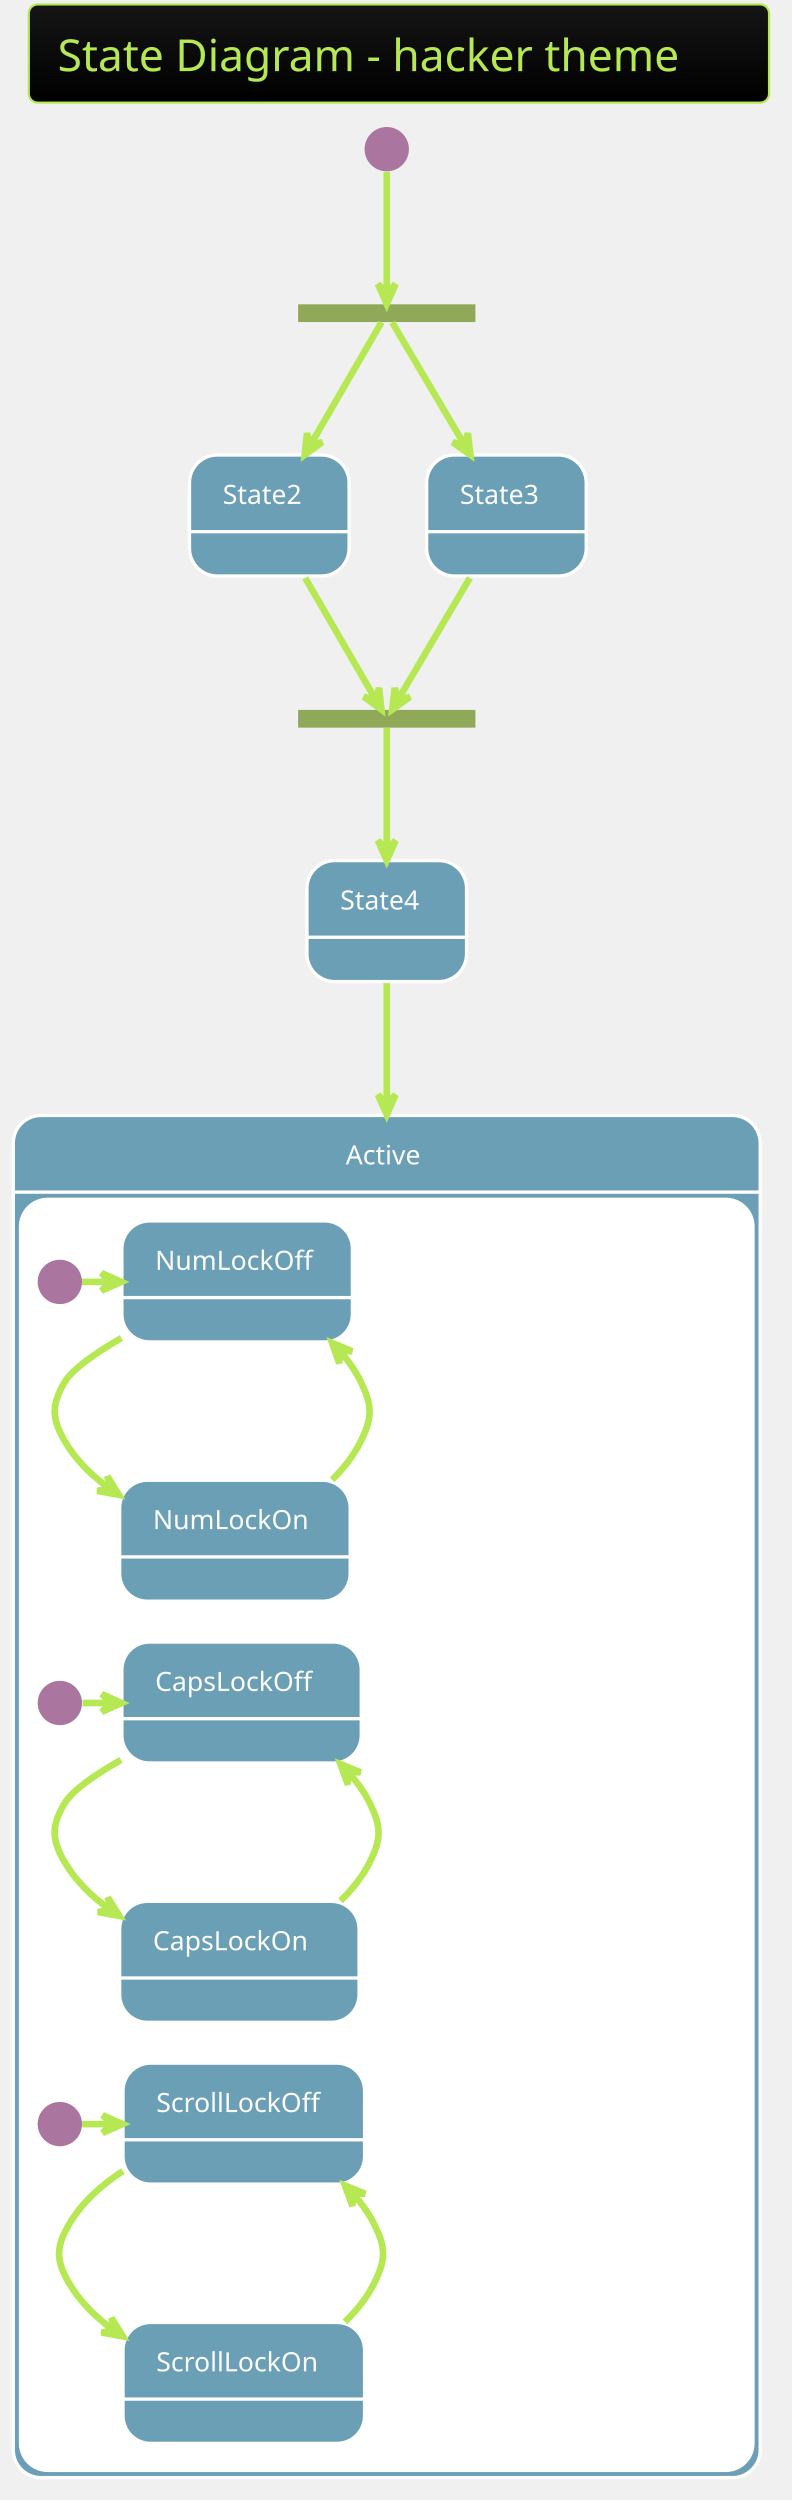
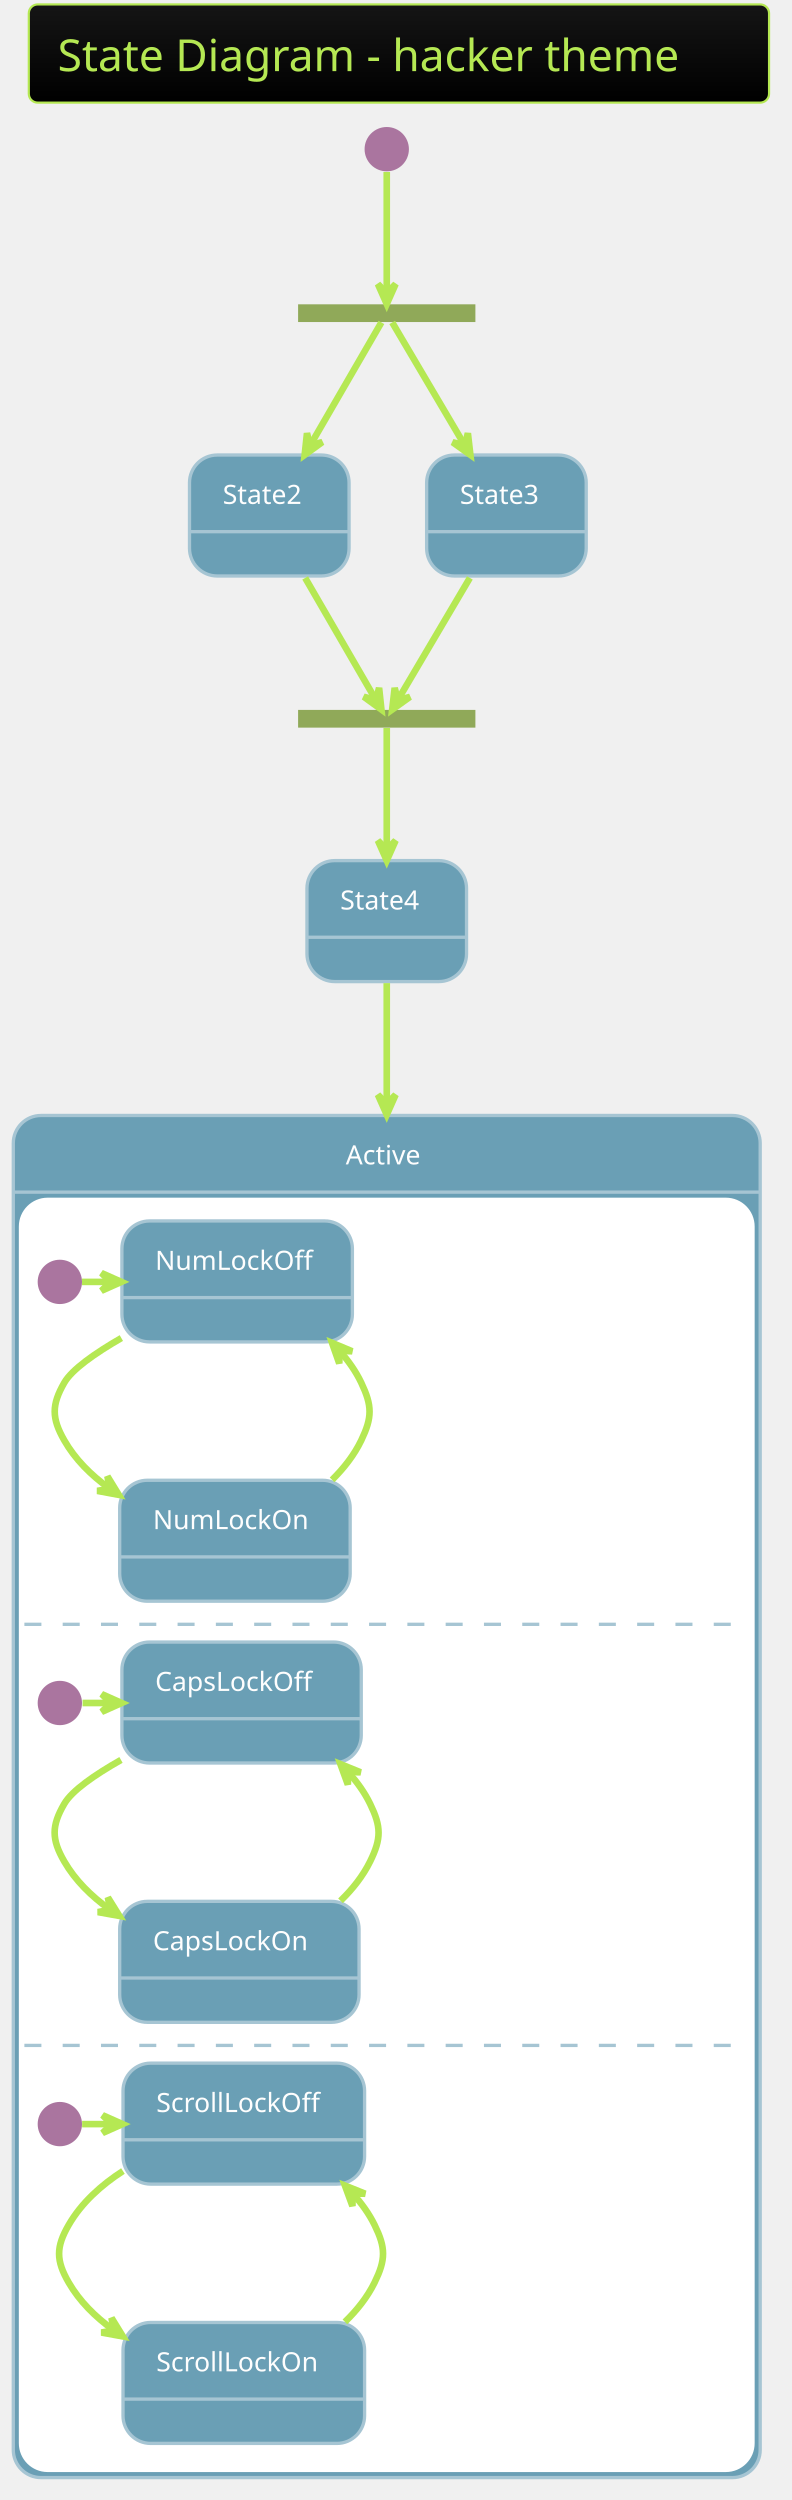
<svg xmlns="http://www.w3.org/2000/svg" contentScriptType="application/ecmascript" contentStyleType="text/css" height="1175px" preserveAspectRatio="none" style="width:372px;height:1175px;" version="1.1" viewBox="0 0 372 1175" width="372.917px" zoomAndPan="magnify">
  <defs>
-     <linearGradient id="g1esduafdf57ag0" x1="50%" x2="50%" y1="0%" y2="100%">
+     <linearGradient id="ggvseuj75qaq0" x1="50%" x2="50%" y1="0%" y2="100%">
      <stop offset="0%" stop-color="#151515" />
      <stop offset="100%" stop-color="#000000" />
    </linearGradient>
  </defs>
  <g>
-     <rect fill="url(#g1esduafdf57ag0)" height="46.153" rx="4.167" ry="4.167" style="stroke: #B5E853; stroke-width: 1.042;" width="347.917" x="13.542" y="2.083" />
+     <rect fill="url(#ggvseuj75qaq0)" height="46.153" rx="4.167" ry="4.167" style="stroke: #B5E853; stroke-width: 1.042;" width="347.917" x="13.542" y="2.083" />
    <text fill="#B5E853" font-family="Verdana" font-size="20.833" lengthAdjust="spacingAndGlyphs" textLength="320.833" x="27.083" y="33.445">State Diagram - hacker theme</text>
    <rect fill="#90A959" height="8.333" style="stroke: none; stroke-width: 1.042;" width="83.333" x="140.104" y="143.028" />
    <ellipse cx="181.771" cy="70.111" fill="#AA759F" rx="10.417" ry="10.417" style="stroke: none; stroke-width: 1.042;" />
-     <rect fill="#6A9FB5" height="56.858" rx="13.021" ry="13.021" style="stroke: #FFFFFF; stroke-width: 1.562;" width="75" x="89.062" y="213.861" />
-     <line style="stroke: #FFFFFF; stroke-width: 1.562;" x1="89.062" x2="164.062" y1="249.886" y2="249.886" />
+     <rect fill="#6A9FB5" height="56.858" rx="13.021" ry="13.021" style="stroke: #A6C5D3; stroke-width: 1.562;" width="75" x="89.062" y="213.861" />
+     <line style="stroke: #A6C5D3; stroke-width: 1.562;" x1="89.062" x2="164.062" y1="249.886" y2="249.886" />
    <text fill="#FEFEFE" font-family="Verdana" font-size="12.5" lengthAdjust="spacingAndGlyphs" textLength="43.75" x="104.688" y="236.845">State2</text>
-     <rect fill="#6A9FB5" height="56.858" rx="13.021" ry="13.021" style="stroke: #FFFFFF; stroke-width: 1.562;" width="75" x="200.521" y="213.861" />
-     <line style="stroke: #FFFFFF; stroke-width: 1.562;" x1="200.521" x2="275.521" y1="249.886" y2="249.886" />
+     <rect fill="#6A9FB5" height="56.858" rx="13.021" ry="13.021" style="stroke: #A6C5D3; stroke-width: 1.562;" width="75" x="200.521" y="213.861" />
+     <line style="stroke: #A6C5D3; stroke-width: 1.562;" x1="200.521" x2="275.521" y1="249.886" y2="249.886" />
    <text fill="#FEFEFE" font-family="Verdana" font-size="12.5" lengthAdjust="spacingAndGlyphs" textLength="43.75" x="216.146" y="236.845">State3</text>
    <rect fill="#90A959" height="8.333" style="stroke: none; stroke-width: 1.042;" width="83.333" x="140.104" y="333.653" />
-     <rect fill="#6A9FB5" height="56.858" rx="13.021" ry="13.021" style="stroke: #FFFFFF; stroke-width: 1.562;" width="75" x="144.271" y="404.486" />
-     <line style="stroke: #FFFFFF; stroke-width: 1.562;" x1="144.271" x2="219.271" y1="440.511" y2="440.511" />
+     <rect fill="#6A9FB5" height="56.858" rx="13.021" ry="13.021" style="stroke: #A6C5D3; stroke-width: 1.562;" width="75" x="144.271" y="404.486" />
+     <line style="stroke: #A6C5D3; stroke-width: 1.562;" x1="144.271" x2="219.271" y1="440.511" y2="440.511" />
    <text fill="#FEFEFE" font-family="Verdana" font-size="12.5" lengthAdjust="spacingAndGlyphs" textLength="43.75" x="159.896" y="427.47">State4</text>
-     <rect fill="#6A9FB5" height="640.192" rx="13.021" ry="13.021" style="stroke: #FFFFFF; stroke-width: 1.562;" width="351.042" x="6.25" y="524.278" />
+     <rect fill="#6A9FB5" height="640.192" rx="13.021" ry="13.021" style="stroke: #A6C5D3; stroke-width: 1.562;" width="351.042" x="6.25" y="524.278" />
    <rect fill="#FFFFFF" height="597.917" rx="13.021" ry="13.021" style="stroke: #FFFFFF; stroke-width: 1.042;" width="344.792" x="9.375" y="563.428" />
-     <line style="stroke: #FFFFFF; stroke-width: 1.562;" x1="6.25" x2="357.292" y1="560.303" y2="560.303" />
+     <line style="stroke: #A6C5D3; stroke-width: 1.562;" x1="6.25" x2="357.292" y1="560.303" y2="560.303" />
    <text fill="#FEFEFE" font-family="Verdana" font-size="12.5" lengthAdjust="spacingAndGlyphs" textLength="38.542" x="162.5" y="547.262">Active</text>
    <ellipse cx="28.125" cy="602.49" fill="#AA759F" rx="10.417" ry="10.417" style="stroke: none; stroke-width: 1.042;" />
-     <rect fill="#6A9FB5" height="56.858" rx="13.021" ry="13.021" style="stroke: #FFFFFF; stroke-width: 1.562;" width="108.333" x="57.292" y="573.844" />
-     <line style="stroke: #FFFFFF; stroke-width: 1.562;" x1="57.292" x2="165.625" y1="609.869" y2="609.869" />
+     <rect fill="#6A9FB5" height="56.858" rx="13.021" ry="13.021" style="stroke: #A6C5D3; stroke-width: 1.562;" width="108.333" x="57.292" y="573.844" />
+     <line style="stroke: #A6C5D3; stroke-width: 1.562;" x1="57.292" x2="165.625" y1="609.869" y2="609.869" />
    <text fill="#FEFEFE" font-family="Verdana" font-size="12.5" lengthAdjust="spacingAndGlyphs" textLength="77.083" x="72.917" y="596.828">NumLockOff</text>
-     <rect fill="#6A9FB5" height="56.858" rx="13.021" ry="13.021" style="stroke: #FFFFFF; stroke-width: 1.562;" width="108.333" x="56.25" y="695.719" />
-     <line style="stroke: #FFFFFF; stroke-width: 1.562;" x1="56.25" x2="164.583" y1="731.744" y2="731.744" />
+     <rect fill="#6A9FB5" height="56.858" rx="13.021" ry="13.021" style="stroke: #A6C5D3; stroke-width: 1.562;" width="108.333" x="56.25" y="695.719" />
+     <line style="stroke: #A6C5D3; stroke-width: 1.562;" x1="56.25" x2="164.583" y1="731.744" y2="731.744" />
    <text fill="#FEFEFE" font-family="Verdana" font-size="12.5" lengthAdjust="spacingAndGlyphs" textLength="77.083" x="71.875" y="718.703">NumLockOn</text>
    <path d="M38.542,602.49 C42.881,602.49 47.22,602.49 51.559,602.49 " fill="none" id="*start*Active-&gt;NumLockOff" style="stroke: #B5E853; stroke-width: 3.125;" />
    <polygon fill="#B5E853" points="57.056,602.49,47.681,598.324,51.847,602.49,47.681,606.657,57.056,602.49" style="stroke: #B5E853; stroke-width: 3.125;" />
    <path d="M57.034,628.885 C44.506,636.108 33.787,643.655 30.208,649.886 C24.213,660.324 24.243,666.515 30.208,676.969 C35.281,685.859 42.747,693.25 51.113,699.34 " fill="none" id="NumLockOff-&gt;NumLockOn" style="stroke: #B5E853; stroke-width: 3.125;" />
    <polygon fill="#B5E853" points="55.844,702.591,50.477,693.847,51.551,699.641,45.758,700.716,55.844,702.591" style="stroke: #B5E853; stroke-width: 3.125;" />
    <text fill="#FFFFFF" font-family="Verdana" font-size="12.5" lengthAdjust="spacingAndGlyphs" textLength="127.083" x="36.458" y="668.703">EvNumLockPressed</text>
    <path d="M156.076,695.536 C161.612,690.065 166.474,683.862 169.792,676.969 C175.012,666.123 174.965,660.755 169.792,649.886 C167.258,644.564 163.803,639.644 159.83,635.151 " fill="none" id="NumLockOn-&gt;NumLockOff" style="stroke: #B5E853; stroke-width: 3.125;" />
    <polygon fill="#B5E853" points="156.047,631.144,159.454,640.821,159.623,634.931,165.513,635.1,156.047,631.144" style="stroke: #B5E853; stroke-width: 3.125;" />
    <text fill="#FFFFFF" font-family="Verdana" font-size="12.5" lengthAdjust="spacingAndGlyphs" textLength="127.083" x="180.208" y="668.703">EvNumLockPressed</text>
-     <line style="stroke: #FFFFFF; stroke-width: 1.562; stroke-dasharray: 8.0,10.0;" x1="11.458" x2="350" y1="763.428" y2="763.428" />
+     <line style="stroke: #A6C5D3; stroke-width: 1.562; stroke-dasharray: 8.0,10.0;" x1="11.458" x2="350" y1="763.428" y2="763.428" />
    <ellipse cx="28.125" cy="800.407" fill="#AA759F" rx="10.417" ry="10.417" style="stroke: none; stroke-width: 1.042;" />
-     <rect fill="#6A9FB5" height="56.858" rx="13.021" ry="13.021" style="stroke: #FFFFFF; stroke-width: 1.562;" width="112.5" x="57.292" y="771.761" />
-     <line style="stroke: #FFFFFF; stroke-width: 1.562;" x1="57.292" x2="169.792" y1="807.786" y2="807.786" />
+     <rect fill="#6A9FB5" height="56.858" rx="13.021" ry="13.021" style="stroke: #A6C5D3; stroke-width: 1.562;" width="112.5" x="57.292" y="771.761" />
+     <line style="stroke: #A6C5D3; stroke-width: 1.562;" x1="57.292" x2="169.792" y1="807.786" y2="807.786" />
    <text fill="#FEFEFE" font-family="Verdana" font-size="12.5" lengthAdjust="spacingAndGlyphs" textLength="81.25" x="72.917" y="794.745">CapsLockOff</text>
-     <rect fill="#6A9FB5" height="56.858" rx="13.021" ry="13.021" style="stroke: #FFFFFF; stroke-width: 1.562;" width="112.5" x="56.25" y="893.636" />
-     <line style="stroke: #FFFFFF; stroke-width: 1.562;" x1="56.25" x2="168.75" y1="929.661" y2="929.661" />
+     <rect fill="#6A9FB5" height="56.858" rx="13.021" ry="13.021" style="stroke: #A6C5D3; stroke-width: 1.562;" width="112.5" x="56.25" y="893.636" />
+     <line style="stroke: #A6C5D3; stroke-width: 1.562;" x1="56.25" x2="168.75" y1="929.661" y2="929.661" />
    <text fill="#FEFEFE" font-family="Verdana" font-size="12.5" lengthAdjust="spacingAndGlyphs" textLength="81.25" x="71.875" y="916.62">CapsLockOn</text>
    <path d="M38.802,800.407 C43.113,800.407 47.424,800.407 51.735,800.407 " fill="none" id="*start*CONC57-&gt;CapsLockOff" style="stroke: #B5E853; stroke-width: 3.125;" />
    <polygon fill="#B5E853" points="57.195,800.407,47.82,796.24,51.987,800.407,47.82,804.574,57.195,800.407" style="stroke: #B5E853; stroke-width: 3.125;" />
    <path d="M56.864,827.166 C44.392,834.238 33.807,841.616 30.208,847.803 C24.156,858.207 24.184,864.465 30.208,874.886 C35.36,883.798 42.894,891.183 51.342,897.254 " fill="none" id="CapsLockOff-&gt;CapsLockOn" style="stroke: #B5E853; stroke-width: 3.125;" />
    <polygon fill="#B5E853" points="56.119,900.493,50.698,891.784,51.809,897.571,46.022,898.681,56.119,900.493" style="stroke: #B5E853; stroke-width: 3.125;" />
    <text fill="#FFFFFF" font-family="Verdana" font-size="12.5" lengthAdjust="spacingAndGlyphs" textLength="131.25" x="36.458" y="866.62">EvCapsLockPressed</text>
    <path d="M160.032,893.383 C165.643,887.951 170.57,881.778 173.958,874.886 C179.269,864.084 179.224,858.627 173.958,847.803 C171.368,842.479 167.859,837.577 163.827,833.109 " fill="none" id="CapsLockOn-&gt;CapsLockOff" style="stroke: #B5E853; stroke-width: 3.125;" />
    <polygon fill="#B5E853" points="159.989,829.129,163.497,838.769,163.605,832.878,169.496,832.985,159.989,829.129" style="stroke: #B5E853; stroke-width: 3.125;" />
    <text fill="#FFFFFF" font-family="Verdana" font-size="12.5" lengthAdjust="spacingAndGlyphs" textLength="131.25" x="184.375" y="866.62">EvCapsLockPressed</text>
-     <line style="stroke: #FFFFFF; stroke-width: 1.562; stroke-dasharray: 8.0,10.0;" x1="11.458" x2="350" y1="961.344" y2="961.344" />
+     <line style="stroke: #A6C5D3; stroke-width: 1.562; stroke-dasharray: 8.0,10.0;" x1="11.458" x2="350" y1="961.344" y2="961.344" />
    <ellipse cx="28.125" cy="998.324" fill="#AA759F" rx="10.417" ry="10.417" style="stroke: none; stroke-width: 1.042;" />
-     <rect fill="#6A9FB5" height="56.858" rx="13.021" ry="13.021" style="stroke: #FFFFFF; stroke-width: 1.562;" width="113.542" x="57.812" y="969.678" />
-     <line style="stroke: #FFFFFF; stroke-width: 1.562;" x1="57.812" x2="171.354" y1="1005.703" y2="1005.703" />
+     <rect fill="#6A9FB5" height="56.858" rx="13.021" ry="13.021" style="stroke: #A6C5D3; stroke-width: 1.562;" width="113.542" x="57.812" y="969.678" />
+     <line style="stroke: #A6C5D3; stroke-width: 1.562;" x1="57.812" x2="171.354" y1="1005.703" y2="1005.703" />
    <text fill="#FEFEFE" font-family="Verdana" font-size="12.5" lengthAdjust="spacingAndGlyphs" textLength="82.292" x="73.438" y="992.662">ScrollLockOff</text>
-     <rect fill="#6A9FB5" height="56.858" rx="13.021" ry="13.021" style="stroke: #FFFFFF; stroke-width: 1.562;" width="113.542" x="57.812" y="1091.553" />
-     <line style="stroke: #FFFFFF; stroke-width: 1.562;" x1="57.812" x2="171.354" y1="1127.578" y2="1127.578" />
+     <rect fill="#6A9FB5" height="56.858" rx="13.021" ry="13.021" style="stroke: #A6C5D3; stroke-width: 1.562;" width="113.542" x="57.812" y="1091.553" />
+     <line style="stroke: #A6C5D3; stroke-width: 1.562;" x1="57.812" x2="171.354" y1="1127.578" y2="1127.578" />
    <text fill="#FEFEFE" font-family="Verdana" font-size="12.5" lengthAdjust="spacingAndGlyphs" textLength="82.292" x="73.438" y="1114.536">ScrollLockOn</text>
    <path d="M38.595,998.324 C43.146,998.324 47.697,998.324 52.249,998.324 " fill="none" id="*start*CONC65-&gt;ScrollLockOff" style="stroke: #B5E853; stroke-width: 3.125;" />
    <polygon fill="#B5E853" points="57.592,998.324,48.217,994.157,52.383,998.324,48.217,1002.49,57.592,998.324" style="stroke: #B5E853; stroke-width: 3.125;" />
    <path d="M57.783,1020.382 C47.594,1026.968 38.315,1035.3 32.292,1045.719 C26.268,1056.141 26.268,1062.381 32.292,1072.803 C37.374,1081.594 44.774,1088.899 53.083,1094.924 " fill="none" id="ScrollLockOff-&gt;ScrollLockOn" style="stroke: #B5E853; stroke-width: 3.125;" />
    <polygon fill="#B5E853" points="57.783,1098.14,52.4,1089.407,53.485,1095.199,47.693,1096.285,57.783,1098.14" style="stroke: #B5E853; stroke-width: 3.125;" />
    <text fill="#FFFFFF" font-family="Verdana" font-size="12.5" lengthAdjust="spacingAndGlyphs" textLength="131.25" x="38.542" y="1064.536">EvCapsLockPressed</text>
    <path d="M162.115,1091.3 C167.727,1085.868 172.653,1079.695 176.042,1072.803 C181.352,1062.001 181.352,1056.522 176.042,1045.719 C173.447,1040.442 169.952,1035.587 165.937,1031.164 " fill="none" id="ScrollLockOn-&gt;ScrollLockOff" style="stroke: #B5E853; stroke-width: 3.125;" />
    <polygon fill="#B5E853" points="162.115,1027.222,165.65,1036.853,165.741,1030.961,171.633,1031.052,162.115,1027.222" style="stroke: #B5E853; stroke-width: 3.125;" />
    <text fill="#FFFFFF" font-family="Verdana" font-size="12.5" lengthAdjust="spacingAndGlyphs" textLength="131.25" x="185.417" y="1064.536">EvCapsLockPressed</text>
    <path d="M181.771,80.829 C181.771,95.887 181.771,123.078 181.771,137.539 " fill="none" id="*start-&gt;fork_state" style="stroke: #B5E853; stroke-width: 3.125;" />
    <polygon fill="#B5E853" points="181.771,142.885,185.938,133.51,181.771,137.677,177.604,133.51,181.771,142.885" style="stroke: #B5E853; stroke-width: 3.125;" />
    <path d="M179.255,151.537 C173.387,161.669 158.338,187.65 145.818,209.264 " fill="none" id="fork_state-&gt;State2" style="stroke: #B5E853; stroke-width: 3.125;" />
    <polygon fill="#B5E853" points="143.189,213.803,151.493,207.779,145.799,209.296,144.282,203.602,143.189,213.803" style="stroke: #B5E853; stroke-width: 3.125;" />
    <path d="M184.334,151.537 C190.313,161.669 205.646,187.65 218.402,209.264 " fill="none" id="fork_state-&gt;State3" style="stroke: #B5E853; stroke-width: 3.125;" />
    <polygon fill="#B5E853" points="221.081,213.803,219.904,203.611,218.434,209.317,212.728,207.847,221.081,213.803" style="stroke: #B5E853; stroke-width: 3.125;" />
    <path d="M143.427,271.622 C154.747,291.166 168.923,315.639 176.469,328.666 " fill="none" id="State2-&gt;join_state" style="stroke: #B5E853; stroke-width: 3.125;" />
    <polygon fill="#B5E853" points="179.269,333.5,178.175,323.299,176.658,328.993,170.964,327.476,179.269,333.5" style="stroke: #B5E853; stroke-width: 3.125;" />
    <path d="M220.838,271.622 C209.201,291.34 194.603,316.076 186.969,329.012 " fill="none" id="State3-&gt;join_state" style="stroke: #B5E853; stroke-width: 3.125;" />
    <polygon fill="#B5E853" points="184.32,333.5,192.673,327.544,186.967,329.014,185.497,323.308,184.32,333.5" style="stroke: #B5E853; stroke-width: 3.125;" />
    <path d="M181.771,342.162 C181.771,352.167 181.771,377.625 181.771,399.073 " fill="none" id="join_state-&gt;State4" style="stroke: #B5E853; stroke-width: 3.125;" />
    <polygon fill="#B5E853" points="181.771,404.428,185.938,395.053,181.771,399.22,177.604,395.053,181.771,404.428" style="stroke: #B5E853; stroke-width: 3.125;" />
    <path d="M181.771,462.065 C181.771,476.713 181.771,496.137 181.771,518.485 " fill="none" id="State4-&gt;Active" style="stroke: #B5E853; stroke-width: 3.125;" />
    <polygon fill="#B5E853" points="181.771,523.915,185.938,514.54,181.771,518.706,177.604,514.54,181.771,523.915" style="stroke: #B5E853; stroke-width: 3.125;" />
  </g>
</svg>
